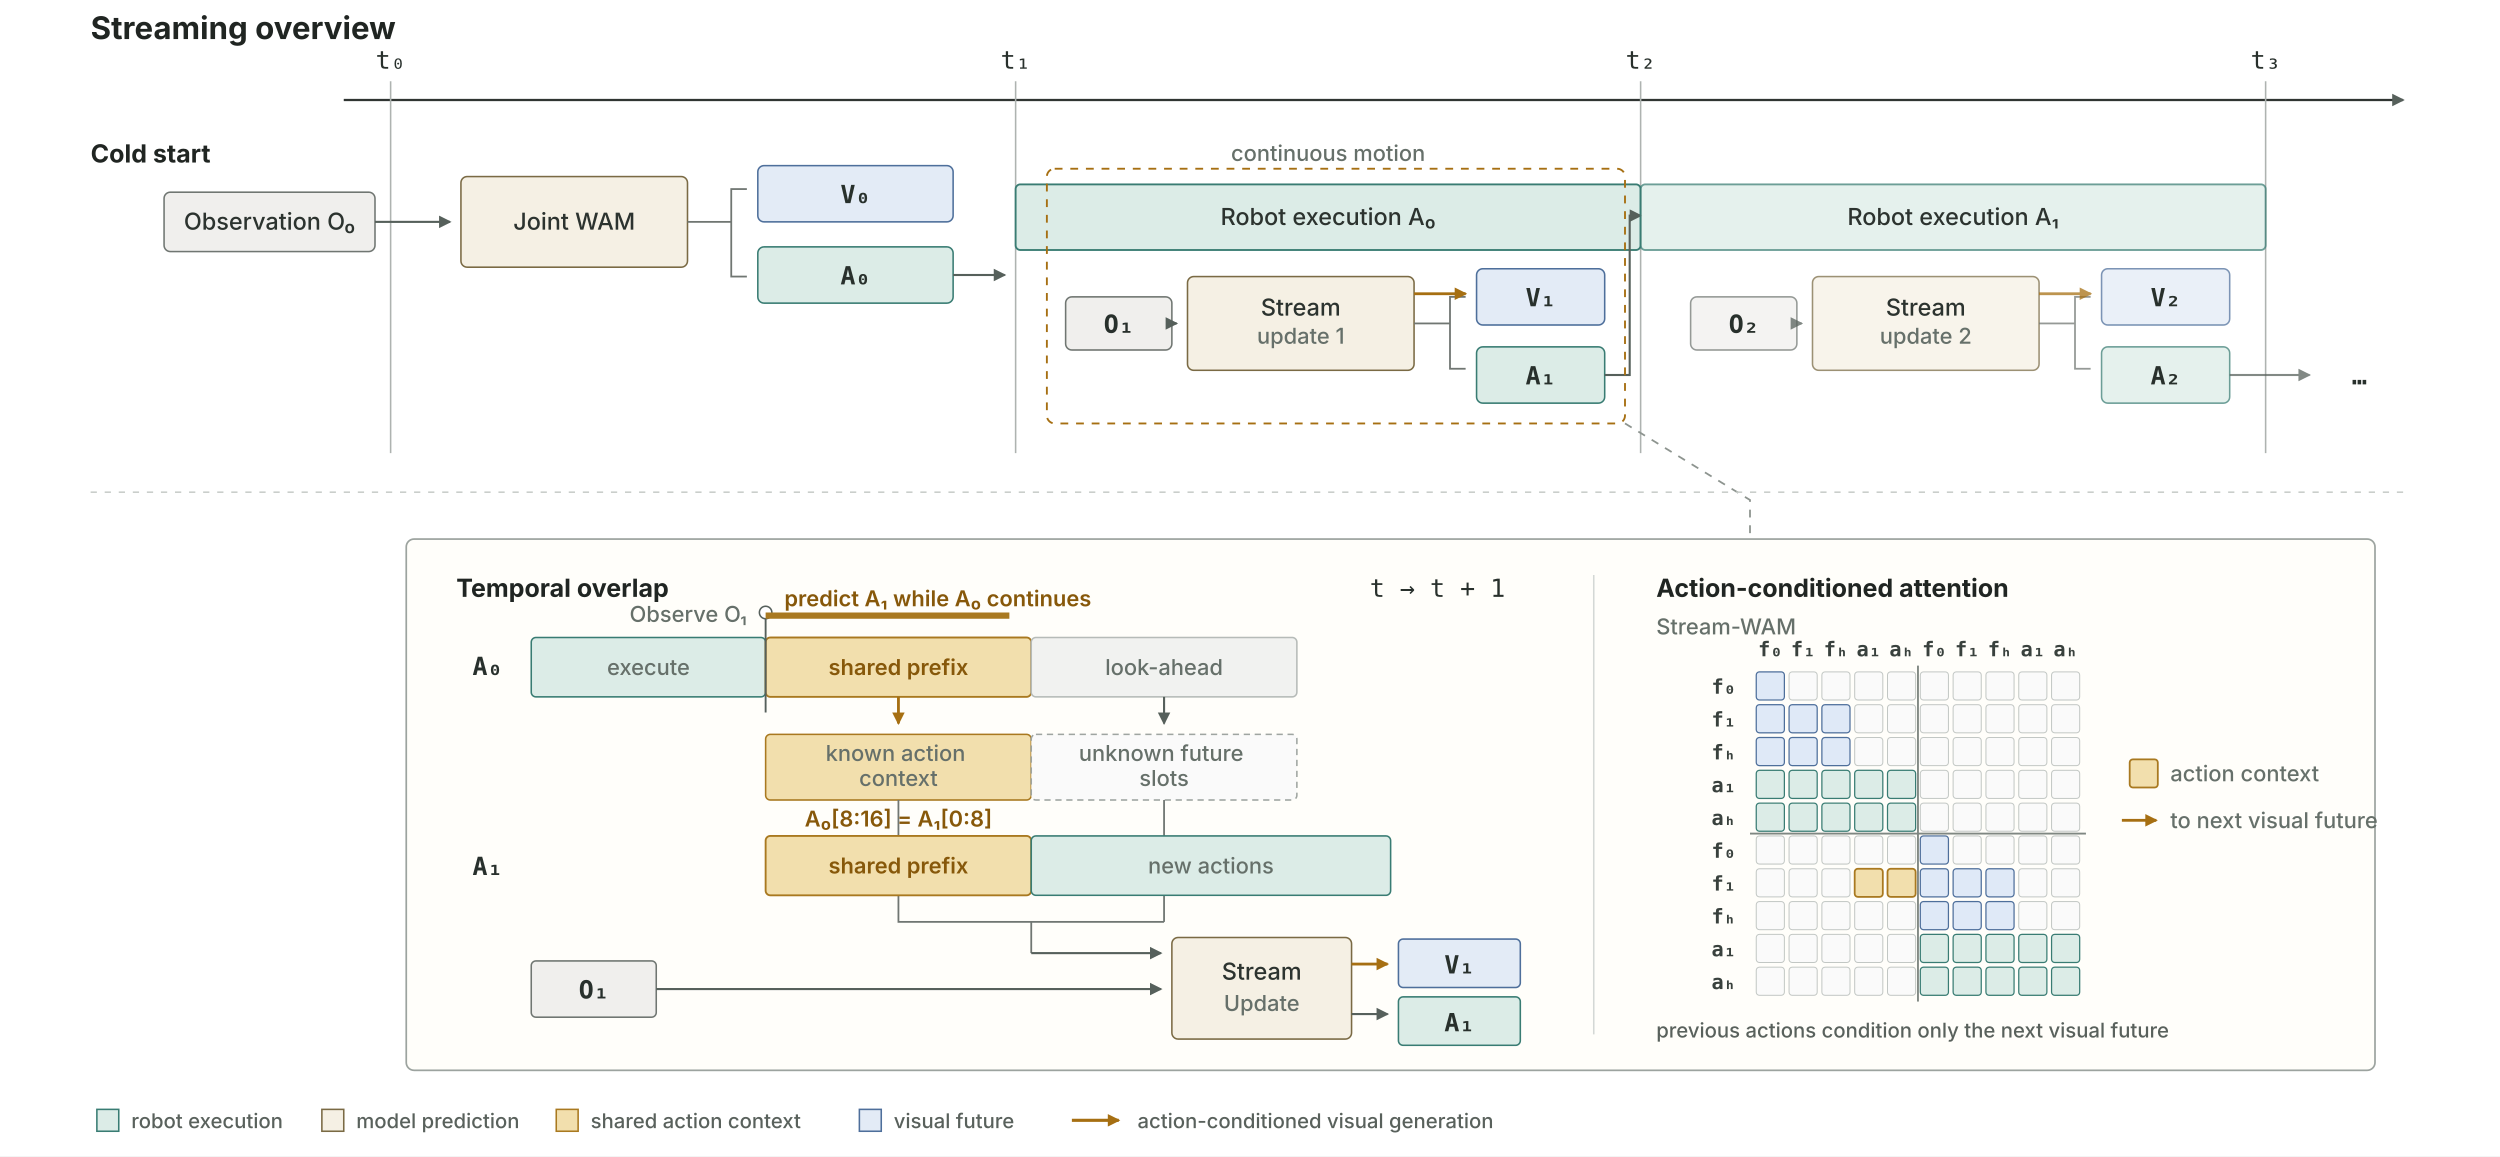
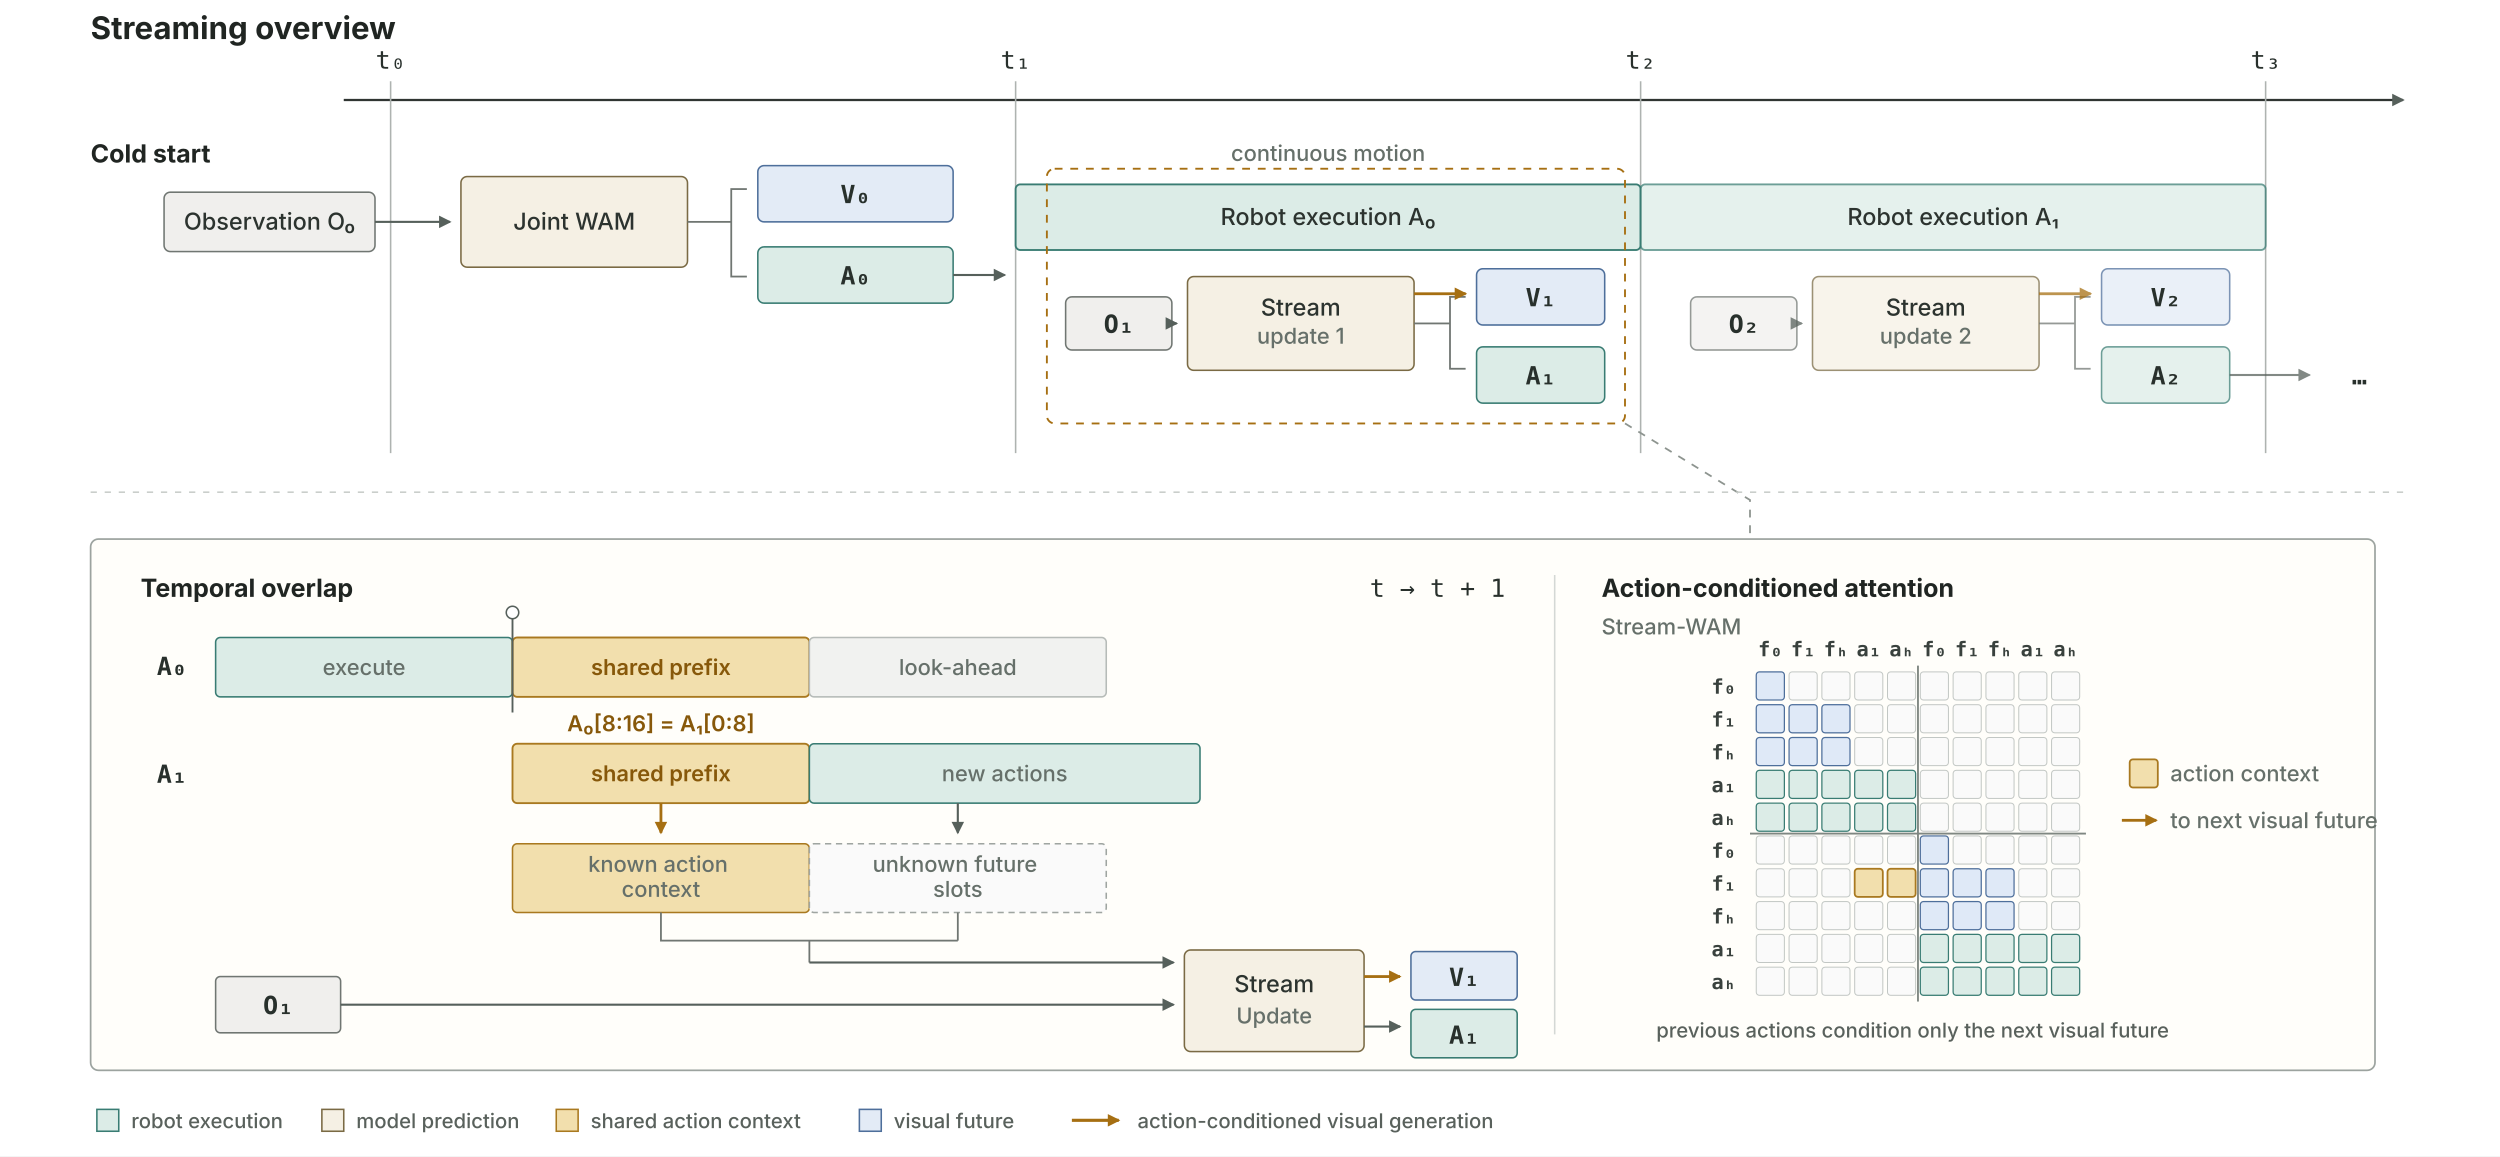
<svg xmlns="http://www.w3.org/2000/svg" viewBox="0 0 1600 740" role="img" aria-labelledby="streamwam-method-title streamwam-method-desc">
  <defs>
    <marker id="arrow-gray" markerWidth="8" markerHeight="8" refX="7" refY="4" orient="auto" markerUnits="userSpaceOnUse">
      <path d="M0 0 L8 4 L0 8 Z" fill="#56605b" />
    </marker>
    <marker id="arrow-gold" markerWidth="8" markerHeight="8" refX="7" refY="4" orient="auto" markerUnits="userSpaceOnUse">
      <path d="M0 0 L8 4 L0 8 Z" fill="#a66f12" />
    </marker>
    <style>
      .axis{stroke:#303532;stroke-width:1.45;fill:none}.landmark{stroke:#aeb3b0;stroke-width:1;fill:none}.guide{stroke:#c8cdca;stroke-width:1;stroke-dasharray:4 5;fill:none}
      .connector{stroke:#56605b;stroke-width:1.35;fill:none;marker-end:url(#arrow-gray)}.connector-plain{stroke:#707672;stroke-width:1.15;fill:none}.gold-path{stroke:#a66f12;stroke-width:1.8;fill:none;marker-end:url(#arrow-gold)}.callout{stroke:#8d948f;stroke-width:1.15;stroke-dasharray:5 5;fill:none}
      .title{font:650 20px/1.2 Inter,ui-sans-serif,system-ui,sans-serif;fill:#202522}.section{font:650 16px/1.2 Inter,ui-sans-serif,system-ui,sans-serif;fill:#202522}.label{font:500 15px/1.2 Inter,ui-sans-serif,system-ui,sans-serif;fill:#2c332f;text-anchor:middle}.small{font:500 14px/1.2 Inter,ui-sans-serif,system-ui,sans-serif;fill:#66706a;text-anchor:middle}.gold-label{font:600 14px/1.2 Inter,ui-sans-serif,system-ui,sans-serif;fill:#87580a;text-anchor:middle}.mono{font:600 16px/1 ui-monospace,SFMono-Regular,Consolas,monospace;fill:#28302c;text-anchor:middle}.time{font:500 16px/1 ui-monospace,SFMono-Regular,Consolas,monospace;fill:#28302c;text-anchor:middle}.legend{font:500 13px/1.2 Inter,ui-sans-serif,system-ui,sans-serif;fill:#59615c}
      .attention-token{font:600 13px/1 ui-monospace,SFMono-Regular,Consolas,monospace;fill:#39413d;text-anchor:middle}.attention-visual{fill:#dfe9f7;stroke:#4e6f9b;stroke-width:.8}.attention-action{fill:#dcece7;stroke:#397c73;stroke-width:.8}.attention-conditioned{fill:#f2dfad;stroke:#a97920;stroke-width:1.15}.attention-masked{fill:#fafafa;stroke:#c2c7c4;stroke-width:.65}
      .anchor-end{text-anchor:end}.anchor-start{text-anchor:start}.secondary rect,.secondary path{opacity:.74}
    </style>
  </defs>
  <rect width="1600" height="740" fill="#ffffff" />
  <g id="global-overview">
    <text class="title" x="58" y="25">Streaming overview</text>
    <g id="time-axis">
      <path class="axis" d="M220 64 H1538" marker-end="url(#arrow-gray)" />
      <line id="time-t0" class="landmark" x1="250" y1="52" x2="250" y2="290" />
      <line id="time-t1" class="landmark" x1="650" y1="52" x2="650" y2="290" />
      <line id="time-t2" class="landmark" x1="1050" y1="52" x2="1050" y2="290" />
      <line id="time-t3" class="landmark" x1="1450" y1="52" x2="1450" y2="290" />
      <text class="time" x="250" y="44">t₀</text>
      <text class="time" x="650" y="44">t₁</text>
      <text class="time" x="1050" y="44">t₂</text>
      <text class="time" x="1450" y="44">t₃</text>
    </g>
    <g id="overview-cold-start">
      <text class="section" x="58" y="104">Cold start</text>
      <rect x="105" y="123" width="135" height="38" rx="4" fill="#f0efed" stroke="#707672" />
      <text class="label" x="172.5" y="147">Observation O₀</text>
      <path class="connector" d="M240 142 H288" />
      <rect id="joint-wam-0" x="295" y="113" width="145" height="58" rx="4" fill="#f5f0e4" stroke="#7a6a44" />
      <text class="label" x="367.5" y="147">Joint WAM</text>
      <path class="connector-plain" d="M440 142 H468 V121 H478 M468 142 V177 H478" />
      <rect id="video-0" x="485" y="106" width="125" height="36" rx="4" fill="#e3ebf6" stroke="#4e6f9b" />
      <text class="mono" x="547.5" y="130">V₀</text>
      <rect id="action-0" x="485" y="158" width="125" height="36" rx="4" fill="#dcece7" stroke="#397c73" />
      <text class="mono" x="547.5" y="182">A₀</text>
      <path class="connector" d="M610 176 H643" />
    </g>
    <g id="overview-cycle-1">
      <text class="small" x="850" y="103">continuous motion</text>
      <rect id="overview-execution-0" x="650" y="118" width="400" height="42" rx="3" fill="#dcece7" stroke="#397c73" stroke-width="1.2" />
      <text class="label" x="850" y="144">Robot execution A₀</text>
      <rect x="682" y="190" width="68" height="34" rx="4" fill="#f0efed" stroke="#707672" />
      <text class="mono" x="716" y="213">O₁</text>
      <path class="connector" d="M750 207 H753" />
      <rect id="overview-update-1" x="760" y="177" width="145" height="60" rx="4" fill="#f5f0e4" stroke="#7a6a44" />
      <text class="label" x="832.5" y="202">Stream</text>
      <text class="small" x="832.5" y="220">update 1</text>
      <path class="connector-plain" d="M905 207 H928 V190 H938 M928 207 V236 H938" />
      <rect id="overview-video-1" x="945" y="172" width="82" height="36" rx="4" fill="#e3ebf6" stroke="#4e6f9b" />
      <text class="mono" x="986" y="196">V₁</text>
      <rect id="overview-action-1" x="945" y="222" width="82" height="36" rx="4" fill="#dcece7" stroke="#397c73" />
      <text class="mono" x="986" y="246">A₁</text>
      <path class="gold-path" d="M905 188 H938" />
-       <path class="connector" d="M1027 240 H1043 V138 H1050" />
    </g>
    <g id="overview-cycle-2" class="secondary">
      <rect id="overview-execution-1" x="1050" y="118" width="400" height="42" rx="3" fill="#dcece7" stroke="#397c73" stroke-width="1.2" />
      <text class="label" x="1250" y="144">Robot execution A₁</text>
      <rect x="1082" y="190" width="68" height="34" rx="4" fill="#f0efed" stroke="#707672" />
      <text class="mono" x="1116" y="213">O₂</text>
      <path class="connector" d="M1150 207 H1153" />
      <rect id="overview-update-2" x="1160" y="177" width="145" height="60" rx="4" fill="#f5f0e4" stroke="#7a6a44" />
      <text class="label" x="1232.5" y="202">Stream</text>
      <text class="small" x="1232.5" y="220">update 2</text>
      <path class="connector-plain" d="M1305 207 H1328 V190 H1338 M1328 207 V236 H1338" />
      <rect x="1345" y="172" width="82" height="36" rx="4" fill="#e3ebf6" stroke="#4e6f9b" />
      <text class="mono" x="1386" y="196">V₂</text>
      <rect x="1345" y="222" width="82" height="36" rx="4" fill="#dcece7" stroke="#397c73" />
      <text class="mono" x="1386" y="246">A₂</text>
      <path class="gold-path" d="M1305 188 H1338" />
      <path class="connector" d="M1427 240 H1478" />
      <text class="mono" x="1510" y="246">…</text>
    </g>
    <rect id="inset-selection" x="670" y="108" width="370" height="163" rx="5" fill="none" stroke="#a66f12" stroke-width="1.2" stroke-dasharray="5 5" />
    <path id="inset-callout" class="callout" d="M1040 271 L1120 320 L1120 345" />
  </g>
  <path class="guide" d="M58 315 H1540" />
  <g id="detail-inset">
-     <rect id="detail-inset-frame" x="260" y="345" width="1260" height="340" rx="5" fill="#fffefa" stroke="#9ca39f" stroke-width="1.1" />
-     <rect id="temporal-overlap-panel" x="288" y="362" width="710" height="300" fill="none" />
-     <rect id="attention-panel" x="1042" y="362" width="450" height="300" fill="none" />
-     <line id="inset-divider" x1="1020" y1="368" x2="1020" y2="662" stroke="#d4d8d5" stroke-width="1" />
-     <text class="section" x="292" y="382">Temporal overlap</text>
+     <rect id="detail-inset-frame" x="58" y="345" width="1462" height="340" rx="5" fill="#fffefa" stroke="#9ca39f" stroke-width="1.1" />
+     <rect id="temporal-overlap-panel" x="86" y="362" width="885" height="300" fill="none" />
+     <rect id="attention-panel" x="1018" y="362" width="474" height="300" fill="none" />
+     <line id="inset-divider" x1="995" y1="368" x2="995" y2="662" stroke="#d4d8d5" stroke-width="1" />
+     <text class="section" x="90" y="382">Temporal overlap</text>
    <text class="time" x="920" y="382">t → t + 1</text>
-     <text class="mono" x="312" y="432">A₀</text>
-     <rect id="inset-a0-before" x="340" y="408" width="150" height="38" rx="3" fill="#dcece7" stroke="#397c73" />
-     <rect id="inset-a0-overlap" x="490" y="408" width="170" height="38" rx="3" fill="#f2dfad" stroke="#a97920" stroke-width="1.2" />
-     <rect id="inset-a0-lookahead" x="660" y="408" width="170" height="38" rx="3" fill="#f1f2f0" stroke="#b6bbb8" />
-     <text class="small" x="415" y="432">execute</text>
-     <text class="gold-label" x="575" y="432">shared prefix</text>
-     <text class="small" x="745" y="432">look-ahead</text>
-     <line id="inset-observation" x1="490" y1="392" x2="490" y2="456" stroke="#56605b" stroke-width="1.2" />
-     <circle cx="490" cy="392" r="4" fill="#fff" stroke="#56605b" />
-     <text id="inset-observation-label" class="small anchor-end" x="478" y="398">Observe O₁</text>
-     <line x1="490" y1="394" x2="646" y2="394" stroke="#a97920" stroke-width="4" />
-     <text id="inset-inference-label" class="gold-label anchor-start" x="502" y="388">predict A₁ while A₀ continues</text>
-     <path id="shared-to-known" class="gold-path" d="M575 446 V463" />
-     <path id="lookahead-to-unknown" class="connector" d="M745 446 V463" />
-     <rect id="inset-known-context" x="490" y="470" width="170" height="42" rx="3" fill="#f2dfad" stroke="#a97920" />
-     <rect id="inset-unknown-slots" x="660" y="470" width="170" height="42" rx="3" fill="#fafafa" stroke="#9fa5a1" stroke-dasharray="4 3" />
-     <text class="small" x="575" y="487">
-       <tspan x="575">known action</tspan>
-       <tspan x="575" dy="16">context</tspan>
+     <text class="mono" x="110" y="432">A₀</text>
+     <rect id="inset-a0-before" x="138" y="408" width="190" height="38" rx="3" fill="#dcece7" stroke="#397c73" />
+     <rect id="inset-a0-overlap" x="328" y="408" width="190" height="38" rx="3" fill="#f2dfad" stroke="#a97920" stroke-width="1.2" />
+     <rect id="inset-a0-lookahead" x="518" y="408" width="190" height="38" rx="3" fill="#f1f2f0" stroke="#b6bbb8" />
+     <text class="small" x="233" y="432">execute</text>
+     <text class="gold-label" x="423" y="432">shared prefix</text>
+     <text class="small" x="613" y="432">look-ahead</text>
+     <line id="inset-observation" x1="328" y1="392" x2="328" y2="456" stroke="#56605b" stroke-width="1.2" />
+     <circle cx="328" cy="392" r="4" fill="#fff" stroke="#56605b" />
+     <text class="mono" x="110" y="501">A₁</text>
+     <rect id="inset-shared-prefix" x="328" y="476" width="190" height="38" rx="3" fill="#f2dfad" stroke="#a97920" stroke-width="1.2" />
+     <rect id="inset-a1-continuation" x="518" y="476" width="250" height="38" rx="3" fill="#dcece7" stroke="#397c73" />
+     <text class="gold-label" x="423" y="500">shared prefix</text>
+     <text class="small" x="643" y="500">new actions</text>
+     <text class="gold-label" x="423" y="468">A₀[8:16] = A₁[0:8]</text>
+     <path id="shared-to-known" class="gold-path" d="M423 514 V533" />
+     <path id="continuation-to-unknown" class="connector" d="M613 514 V533" />
+     <rect id="inset-known-context" x="328" y="540" width="190" height="44" rx="3" fill="#f2dfad" stroke="#a97920" />
+     <rect id="inset-unknown-slots" x="518" y="540" width="190" height="44" rx="3" fill="#fafafa" stroke="#9fa5a1" stroke-dasharray="4 3" />
+     <text class="small" x="423" y="558">
+       <tspan x="423">known action</tspan>
+       <tspan x="423" dy="16">context</tspan>
    </text>
-     <text class="small" x="745" y="487">
-       <tspan x="745">unknown future</tspan>
-       <tspan x="745" dy="16">slots</tspan>
+     <text class="small" x="613" y="558">
+       <tspan x="613">unknown future</tspan>
+       <tspan x="613" dy="16">slots</tspan>
    </text>
-     <path id="inset-condition-bus" class="connector-plain" d="M575 512 V590 H745 M745 512 V590 M660 590 V610" />
-     <text class="mono" x="312" y="560">A₁</text>
-     <rect id="inset-shared-prefix" x="490" y="535" width="170" height="38" rx="3" fill="#f2dfad" stroke="#a97920" stroke-width="1.2" />
-     <rect id="inset-a1-continuation" x="660" y="535" width="230" height="38" rx="3" fill="#dcece7" stroke="#397c73" />
-     <text class="gold-label" x="575" y="559">shared prefix</text>
-     <text class="small" x="775" y="559">new actions</text>
-     <text class="gold-label" x="575" y="529">A₀[8:16] = A₁[0:8]</text>
-     <rect x="340" y="615" width="80" height="36" rx="3" fill="#f0efed" stroke="#707672" />
-     <text class="mono" x="380" y="639">O₁</text>
-     <path id="inset-observation-input" class="connector" d="M420 633 H743" />
-     <path id="inset-context-input" class="connector" d="M660 610 H743" />
-     <rect id="inset-update" x="750" y="600" width="115" height="65" rx="4" fill="#f5f0e4" stroke="#7a6a44" />
-     <text class="label" x="807.5" y="627">Stream</text>
-     <text class="small" x="807.5" y="647">Update</text>
-     <path id="inset-condition-to-video" class="gold-path" d="M865 617 H888" />
-     <path id="inset-action-output" class="connector" d="M865 649 H888" />
-     <rect id="inset-video-1" x="895" y="601" width="78" height="31" rx="3" fill="#e3ebf6" stroke="#4e6f9b" />
-     <text class="mono" x="934" y="623">V₁</text>
-     <rect id="inset-action-1" x="895" y="638" width="78" height="31" rx="3" fill="#dcece7" stroke="#397c73" />
-     <text class="mono" x="934" y="660">A₁</text>
-     <text class="section" x="1060" y="382">Action-conditioned attention</text>
-     <text class="small anchor-start" x="1060" y="406">Stream-WAM</text>
+     <path id="inset-condition-bus" class="connector-plain" d="M423 584 V602 H613 M613 584 V602 M518 602 V616" />
+     <rect x="138" y="625" width="80" height="36" rx="3" fill="#f0efed" stroke="#707672" />
+     <text class="mono" x="178" y="649">O₁</text>
+     <path id="inset-observation-input" class="connector" d="M218 643 H751" />
+     <path id="inset-context-input" class="connector" d="M518 616 H751" />
+     <rect id="inset-update" x="758" y="608" width="115" height="65" rx="4" fill="#f5f0e4" stroke="#7a6a44" />
+     <text class="label" x="815.5" y="635">Stream</text>
+     <text class="small" x="815.5" y="655">Update</text>
+     <path id="inset-condition-to-video" class="gold-path" d="M873 625 H896" />
+     <path id="inset-action-output" class="connector" d="M873 657 H896" />
+     <rect id="inset-video-1" x="903" y="609" width="68" height="31" rx="3" fill="#e3ebf6" stroke="#4e6f9b" />
+     <text class="mono" x="937" y="631">V₁</text>
+     <rect id="inset-action-1" x="903" y="646" width="68" height="31" rx="3" fill="#dcece7" stroke="#397c73" />
+     <text class="mono" x="937" y="668">A₁</text>
+     <text class="section" x="1025" y="382">Action-conditioned attention</text>
+     <text class="small anchor-start" x="1025" y="406">Stream-WAM</text>
    <g id="attention-column-labels">
      <text class="attention-token" x="1133" y="420">f₀</text>
      <text class="attention-token" x="1154" y="420">f₁</text>
      <text class="attention-token" x="1175" y="420">fₕ</text>
      <text class="attention-token" x="1196" y="420">a₁</text>
      <text class="attention-token" x="1217" y="420">aₕ</text>
      <text class="attention-token" x="1238" y="420">f₀</text>
      <text class="attention-token" x="1259" y="420">f₁</text>
      <text class="attention-token" x="1280" y="420">fₕ</text>
      <text class="attention-token" x="1301" y="420">a₁</text>
      <text class="attention-token" x="1322" y="420">aₕ</text>
    </g>
    <g id="attention-row-labels">
      <text class="attention-token anchor-end" x="1111" y="444">f₀</text>
      <text class="attention-token anchor-end" x="1111" y="465">f₁</text>
      <text class="attention-token anchor-end" x="1111" y="486">fₕ</text>
      <text class="attention-token anchor-end" x="1111" y="507">a₁</text>
      <text class="attention-token anchor-end" x="1111" y="528">aₕ</text>
      <text class="attention-token anchor-end" x="1111" y="549">f₀</text>
      <text class="attention-token anchor-end" x="1111" y="570">f₁</text>
      <text class="attention-token anchor-end" x="1111" y="591">fₕ</text>
      <text class="attention-token anchor-end" x="1111" y="612">a₁</text>
      <text class="attention-token anchor-end" x="1111" y="633">aₕ</text>
    </g>
    <g id="streamwam-attention-mask">
      <rect class="attention-visual" data-row="0" data-col="0" x="1124" y="430" width="18" height="18" rx="2" />
      <rect class="attention-masked" data-row="0" data-col="1" x="1145" y="430" width="18" height="18" rx="2" />
      <rect class="attention-masked" data-row="0" data-col="2" x="1166" y="430" width="18" height="18" rx="2" />
      <rect class="attention-masked" data-row="0" data-col="3" x="1187" y="430" width="18" height="18" rx="2" />
      <rect class="attention-masked" data-row="0" data-col="4" x="1208" y="430" width="18" height="18" rx="2" />
      <rect class="attention-masked" data-row="0" data-col="5" x="1229" y="430" width="18" height="18" rx="2" />
      <rect class="attention-masked" data-row="0" data-col="6" x="1250" y="430" width="18" height="18" rx="2" />
      <rect class="attention-masked" data-row="0" data-col="7" x="1271" y="430" width="18" height="18" rx="2" />
      <rect class="attention-masked" data-row="0" data-col="8" x="1292" y="430" width="18" height="18" rx="2" />
      <rect class="attention-masked" data-row="0" data-col="9" x="1313" y="430" width="18" height="18" rx="2" />
      <rect class="attention-visual" data-row="1" data-col="0" x="1124" y="451" width="18" height="18" rx="2" />
      <rect class="attention-visual" data-row="1" data-col="1" x="1145" y="451" width="18" height="18" rx="2" />
      <rect class="attention-visual" data-row="1" data-col="2" x="1166" y="451" width="18" height="18" rx="2" />
      <rect class="attention-masked" data-row="1" data-col="3" x="1187" y="451" width="18" height="18" rx="2" />
      <rect class="attention-masked" data-row="1" data-col="4" x="1208" y="451" width="18" height="18" rx="2" />
      <rect class="attention-masked" data-row="1" data-col="5" x="1229" y="451" width="18" height="18" rx="2" />
      <rect class="attention-masked" data-row="1" data-col="6" x="1250" y="451" width="18" height="18" rx="2" />
      <rect class="attention-masked" data-row="1" data-col="7" x="1271" y="451" width="18" height="18" rx="2" />
      <rect class="attention-masked" data-row="1" data-col="8" x="1292" y="451" width="18" height="18" rx="2" />
      <rect class="attention-masked" data-row="1" data-col="9" x="1313" y="451" width="18" height="18" rx="2" />
      <rect class="attention-visual" data-row="2" data-col="0" x="1124" y="472" width="18" height="18" rx="2" />
      <rect class="attention-visual" data-row="2" data-col="1" x="1145" y="472" width="18" height="18" rx="2" />
      <rect class="attention-visual" data-row="2" data-col="2" x="1166" y="472" width="18" height="18" rx="2" />
      <rect class="attention-masked" data-row="2" data-col="3" x="1187" y="472" width="18" height="18" rx="2" />
      <rect class="attention-masked" data-row="2" data-col="4" x="1208" y="472" width="18" height="18" rx="2" />
      <rect class="attention-masked" data-row="2" data-col="5" x="1229" y="472" width="18" height="18" rx="2" />
      <rect class="attention-masked" data-row="2" data-col="6" x="1250" y="472" width="18" height="18" rx="2" />
      <rect class="attention-masked" data-row="2" data-col="7" x="1271" y="472" width="18" height="18" rx="2" />
      <rect class="attention-masked" data-row="2" data-col="8" x="1292" y="472" width="18" height="18" rx="2" />
      <rect class="attention-masked" data-row="2" data-col="9" x="1313" y="472" width="18" height="18" rx="2" />
      <rect class="attention-action" data-row="3" data-col="0" x="1124" y="493" width="18" height="18" rx="2" />
      <rect class="attention-action" data-row="3" data-col="1" x="1145" y="493" width="18" height="18" rx="2" />
      <rect class="attention-action" data-row="3" data-col="2" x="1166" y="493" width="18" height="18" rx="2" />
      <rect class="attention-action" data-row="3" data-col="3" x="1187" y="493" width="18" height="18" rx="2" />
      <rect class="attention-action" data-row="3" data-col="4" x="1208" y="493" width="18" height="18" rx="2" />
      <rect class="attention-masked" data-row="3" data-col="5" x="1229" y="493" width="18" height="18" rx="2" />
      <rect class="attention-masked" data-row="3" data-col="6" x="1250" y="493" width="18" height="18" rx="2" />
      <rect class="attention-masked" data-row="3" data-col="7" x="1271" y="493" width="18" height="18" rx="2" />
      <rect class="attention-masked" data-row="3" data-col="8" x="1292" y="493" width="18" height="18" rx="2" />
      <rect class="attention-masked" data-row="3" data-col="9" x="1313" y="493" width="18" height="18" rx="2" />
      <rect class="attention-action" data-row="4" data-col="0" x="1124" y="514" width="18" height="18" rx="2" />
      <rect class="attention-action" data-row="4" data-col="1" x="1145" y="514" width="18" height="18" rx="2" />
      <rect class="attention-action" data-row="4" data-col="2" x="1166" y="514" width="18" height="18" rx="2" />
      <rect class="attention-action" data-row="4" data-col="3" x="1187" y="514" width="18" height="18" rx="2" />
      <rect class="attention-action" data-row="4" data-col="4" x="1208" y="514" width="18" height="18" rx="2" />
      <rect class="attention-masked" data-row="4" data-col="5" x="1229" y="514" width="18" height="18" rx="2" />
      <rect class="attention-masked" data-row="4" data-col="6" x="1250" y="514" width="18" height="18" rx="2" />
      <rect class="attention-masked" data-row="4" data-col="7" x="1271" y="514" width="18" height="18" rx="2" />
      <rect class="attention-masked" data-row="4" data-col="8" x="1292" y="514" width="18" height="18" rx="2" />
      <rect class="attention-masked" data-row="4" data-col="9" x="1313" y="514" width="18" height="18" rx="2" />
      <rect class="attention-masked" data-row="5" data-col="0" x="1124" y="535" width="18" height="18" rx="2" />
      <rect class="attention-masked" data-row="5" data-col="1" x="1145" y="535" width="18" height="18" rx="2" />
      <rect class="attention-masked" data-row="5" data-col="2" x="1166" y="535" width="18" height="18" rx="2" />
      <rect class="attention-masked" data-row="5" data-col="3" x="1187" y="535" width="18" height="18" rx="2" />
      <rect class="attention-masked" data-row="5" data-col="4" x="1208" y="535" width="18" height="18" rx="2" />
      <rect class="attention-visual" data-row="5" data-col="5" x="1229" y="535" width="18" height="18" rx="2" />
      <rect class="attention-masked" data-row="5" data-col="6" x="1250" y="535" width="18" height="18" rx="2" />
      <rect class="attention-masked" data-row="5" data-col="7" x="1271" y="535" width="18" height="18" rx="2" />
      <rect class="attention-masked" data-row="5" data-col="8" x="1292" y="535" width="18" height="18" rx="2" />
      <rect class="attention-masked" data-row="5" data-col="9" x="1313" y="535" width="18" height="18" rx="2" />
      <rect class="attention-masked" data-row="6" data-col="0" x="1124" y="556" width="18" height="18" rx="2" />
      <rect class="attention-masked" data-row="6" data-col="1" x="1145" y="556" width="18" height="18" rx="2" />
      <rect class="attention-masked" data-row="6" data-col="2" x="1166" y="556" width="18" height="18" rx="2" />
      <rect class="attention-conditioned" data-row="6" data-col="3" x="1187" y="556" width="18" height="18" rx="2" />
      <rect class="attention-conditioned" data-row="6" data-col="4" x="1208" y="556" width="18" height="18" rx="2" />
      <rect class="attention-visual" data-row="6" data-col="5" x="1229" y="556" width="18" height="18" rx="2" />
      <rect class="attention-visual" data-row="6" data-col="6" x="1250" y="556" width="18" height="18" rx="2" />
      <rect class="attention-visual" data-row="6" data-col="7" x="1271" y="556" width="18" height="18" rx="2" />
      <rect class="attention-masked" data-row="6" data-col="8" x="1292" y="556" width="18" height="18" rx="2" />
      <rect class="attention-masked" data-row="6" data-col="9" x="1313" y="556" width="18" height="18" rx="2" />
      <rect class="attention-masked" data-row="7" data-col="0" x="1124" y="577" width="18" height="18" rx="2" />
      <rect class="attention-masked" data-row="7" data-col="1" x="1145" y="577" width="18" height="18" rx="2" />
      <rect class="attention-masked" data-row="7" data-col="2" x="1166" y="577" width="18" height="18" rx="2" />
      <rect class="attention-masked" data-row="7" data-col="3" x="1187" y="577" width="18" height="18" rx="2" />
      <rect class="attention-masked" data-row="7" data-col="4" x="1208" y="577" width="18" height="18" rx="2" />
      <rect class="attention-visual" data-row="7" data-col="5" x="1229" y="577" width="18" height="18" rx="2" />
      <rect class="attention-visual" data-row="7" data-col="6" x="1250" y="577" width="18" height="18" rx="2" />
      <rect class="attention-visual" data-row="7" data-col="7" x="1271" y="577" width="18" height="18" rx="2" />
      <rect class="attention-masked" data-row="7" data-col="8" x="1292" y="577" width="18" height="18" rx="2" />
      <rect class="attention-masked" data-row="7" data-col="9" x="1313" y="577" width="18" height="18" rx="2" />
      <rect class="attention-masked" data-row="8" data-col="0" x="1124" y="598" width="18" height="18" rx="2" />
      <rect class="attention-masked" data-row="8" data-col="1" x="1145" y="598" width="18" height="18" rx="2" />
      <rect class="attention-masked" data-row="8" data-col="2" x="1166" y="598" width="18" height="18" rx="2" />
      <rect class="attention-masked" data-row="8" data-col="3" x="1187" y="598" width="18" height="18" rx="2" />
      <rect class="attention-masked" data-row="8" data-col="4" x="1208" y="598" width="18" height="18" rx="2" />
      <rect class="attention-action" data-row="8" data-col="5" x="1229" y="598" width="18" height="18" rx="2" />
      <rect class="attention-action" data-row="8" data-col="6" x="1250" y="598" width="18" height="18" rx="2" />
      <rect class="attention-action" data-row="8" data-col="7" x="1271" y="598" width="18" height="18" rx="2" />
      <rect class="attention-action" data-row="8" data-col="8" x="1292" y="598" width="18" height="18" rx="2" />
      <rect class="attention-action" data-row="8" data-col="9" x="1313" y="598" width="18" height="18" rx="2" />
      <rect class="attention-masked" data-row="9" data-col="0" x="1124" y="619" width="18" height="18" rx="2" />
      <rect class="attention-masked" data-row="9" data-col="1" x="1145" y="619" width="18" height="18" rx="2" />
      <rect class="attention-masked" data-row="9" data-col="2" x="1166" y="619" width="18" height="18" rx="2" />
      <rect class="attention-masked" data-row="9" data-col="3" x="1187" y="619" width="18" height="18" rx="2" />
      <rect class="attention-masked" data-row="9" data-col="4" x="1208" y="619" width="18" height="18" rx="2" />
      <rect class="attention-action" data-row="9" data-col="5" x="1229" y="619" width="18" height="18" rx="2" />
      <rect class="attention-action" data-row="9" data-col="6" x="1250" y="619" width="18" height="18" rx="2" />
      <rect class="attention-action" data-row="9" data-col="7" x="1271" y="619" width="18" height="18" rx="2" />
      <rect class="attention-action" data-row="9" data-col="8" x="1292" y="619" width="18" height="18" rx="2" />
      <rect class="attention-action" data-row="9" data-col="9" x="1313" y="619" width="18" height="18" rx="2" />
    </g>
    <line x1="1227.5" y1="426" x2="1227.5" y2="641" stroke="#7f8782" stroke-width="1.2" />
    <line x1="1120" y1="533.5" x2="1335" y2="533.5" stroke="#7f8782" stroke-width="1.2" />
    <rect x="1363" y="486" width="18" height="18" rx="2" class="attention-conditioned" />
    <text class="small anchor-start" x="1389" y="500">action context</text>
    <path class="gold-path" d="M1358 525 H1380" />
    <text class="small anchor-start" x="1389" y="530">to next visual future</text>
    <text class="legend anchor-start" x="1060" y="664">previous actions condition only the next visual future</text>
  </g>
  <g transform="translate(62 710)">
    <rect width="14" height="14" fill="#dcece7" stroke="#397c73" />
    <text class="legend" x="22" y="12">robot execution</text>
    <rect x="144" width="14" height="14" fill="#f5f0e4" stroke="#7a6a44" />
    <text class="legend" x="166" y="12">model prediction</text>
    <rect x="294" width="14" height="14" fill="#f2dfad" stroke="#a97920" />
    <text class="legend" x="316" y="12">shared action context</text>
    <rect x="488" width="14" height="14" fill="#e3ebf6" stroke="#4e6f9b" />
    <text class="legend" x="510" y="12">visual future</text>
    <line x1="624" y1="7" x2="654" y2="7" stroke="#a66f12" stroke-width="2" marker-end="url(#arrow-gold)" />
    <text class="legend" x="666" y="12">action-conditioned visual generation</text>
  </g>
</svg>
